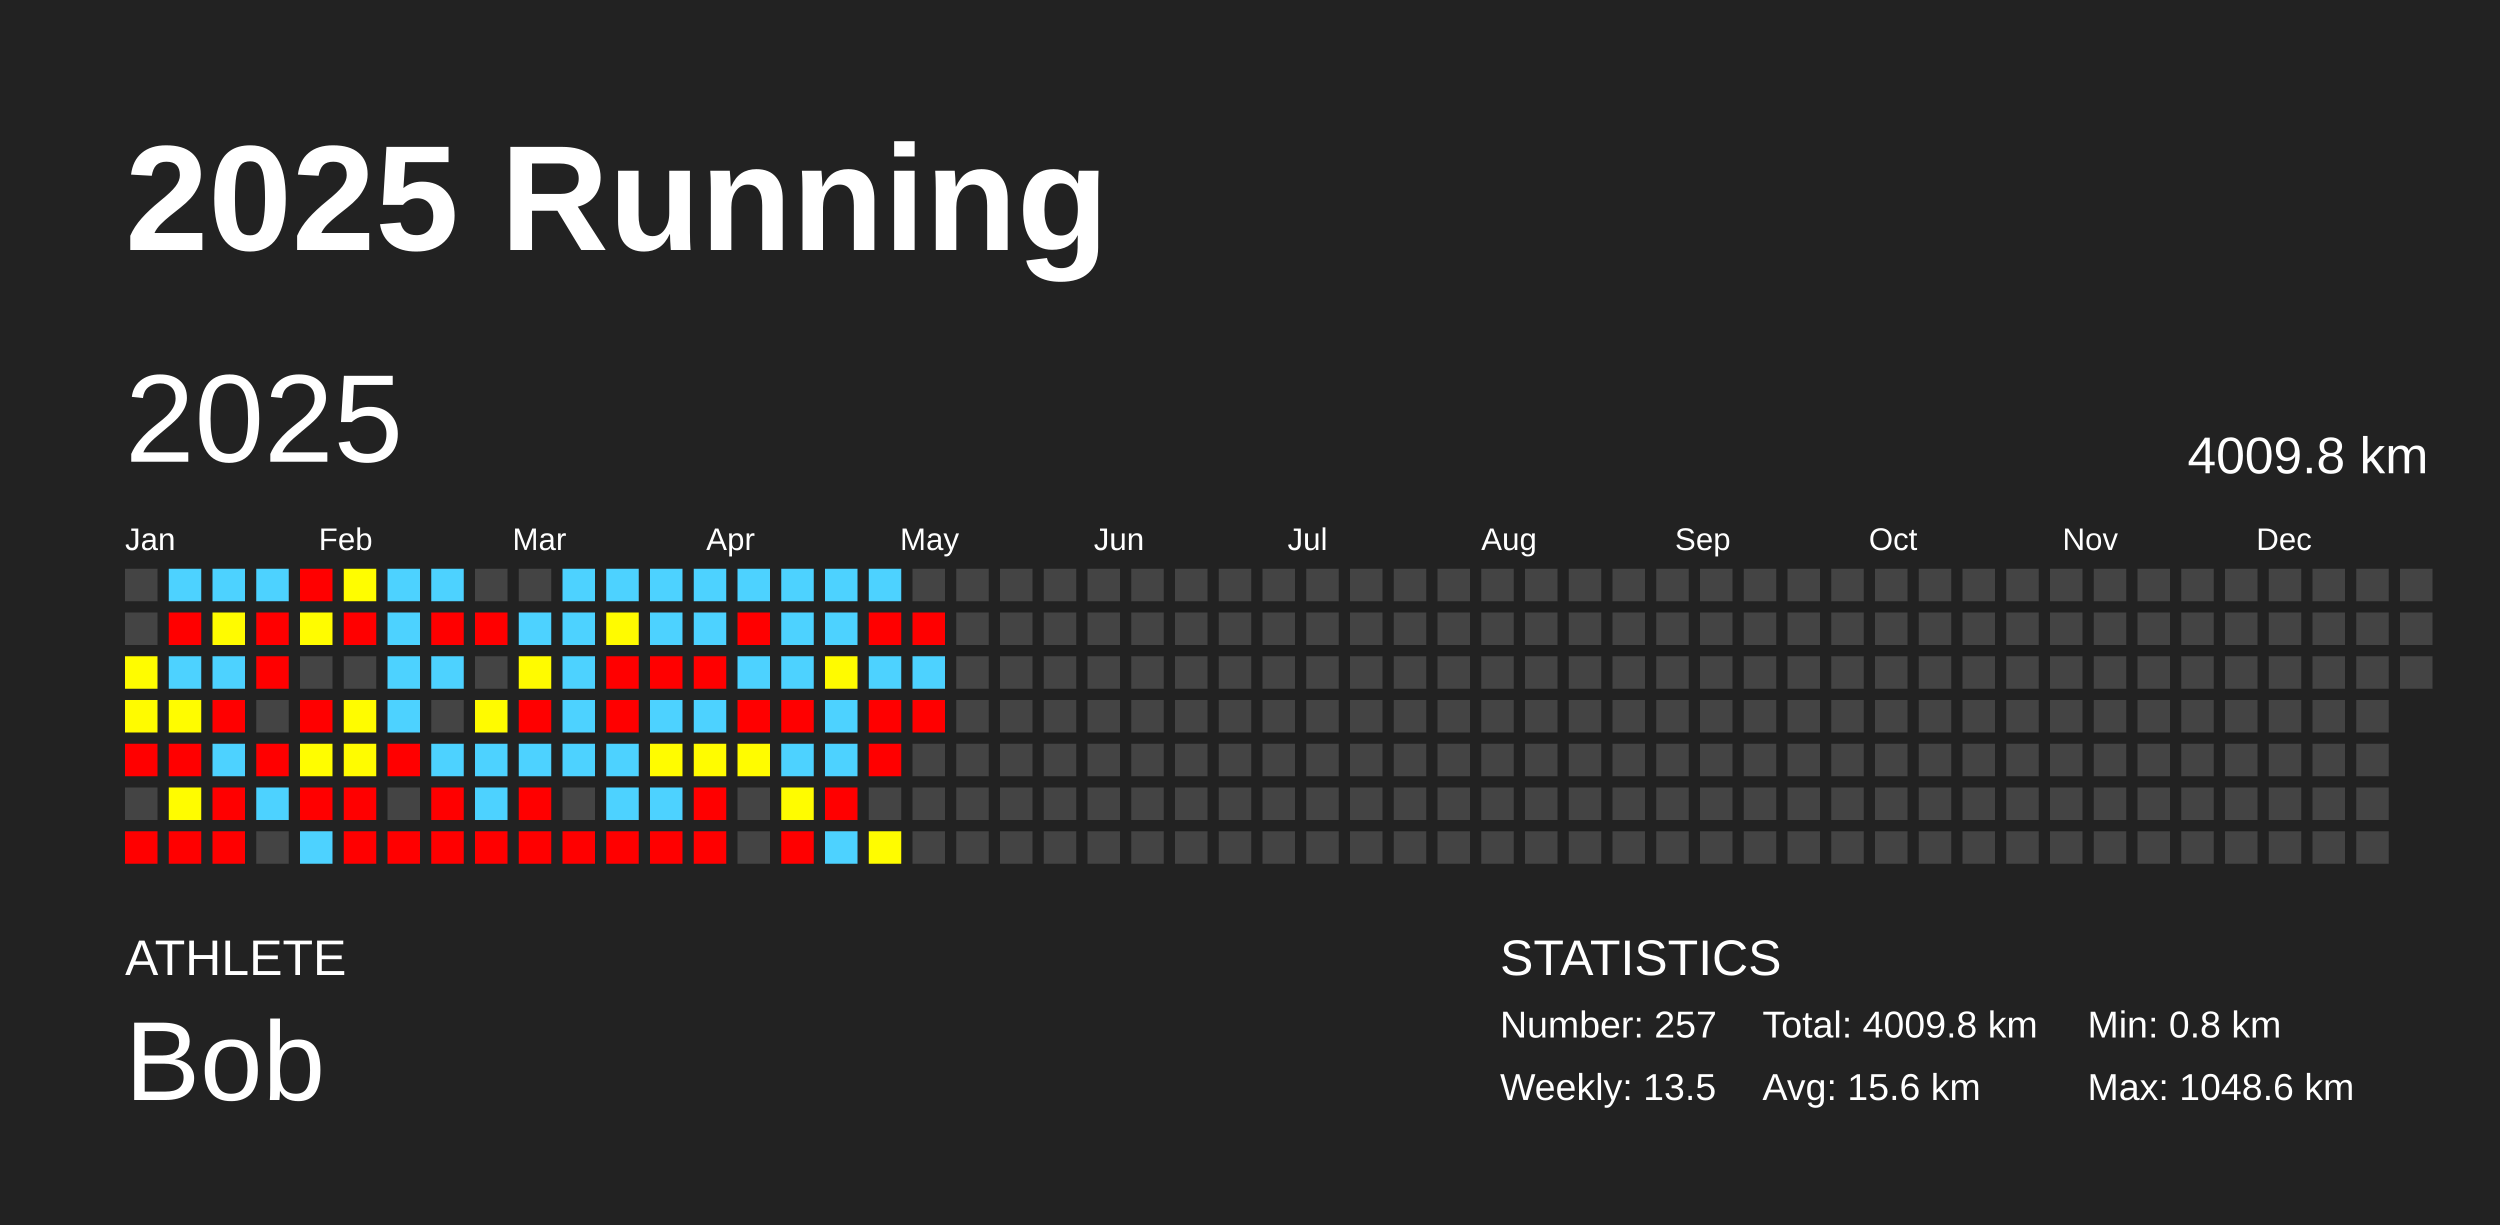
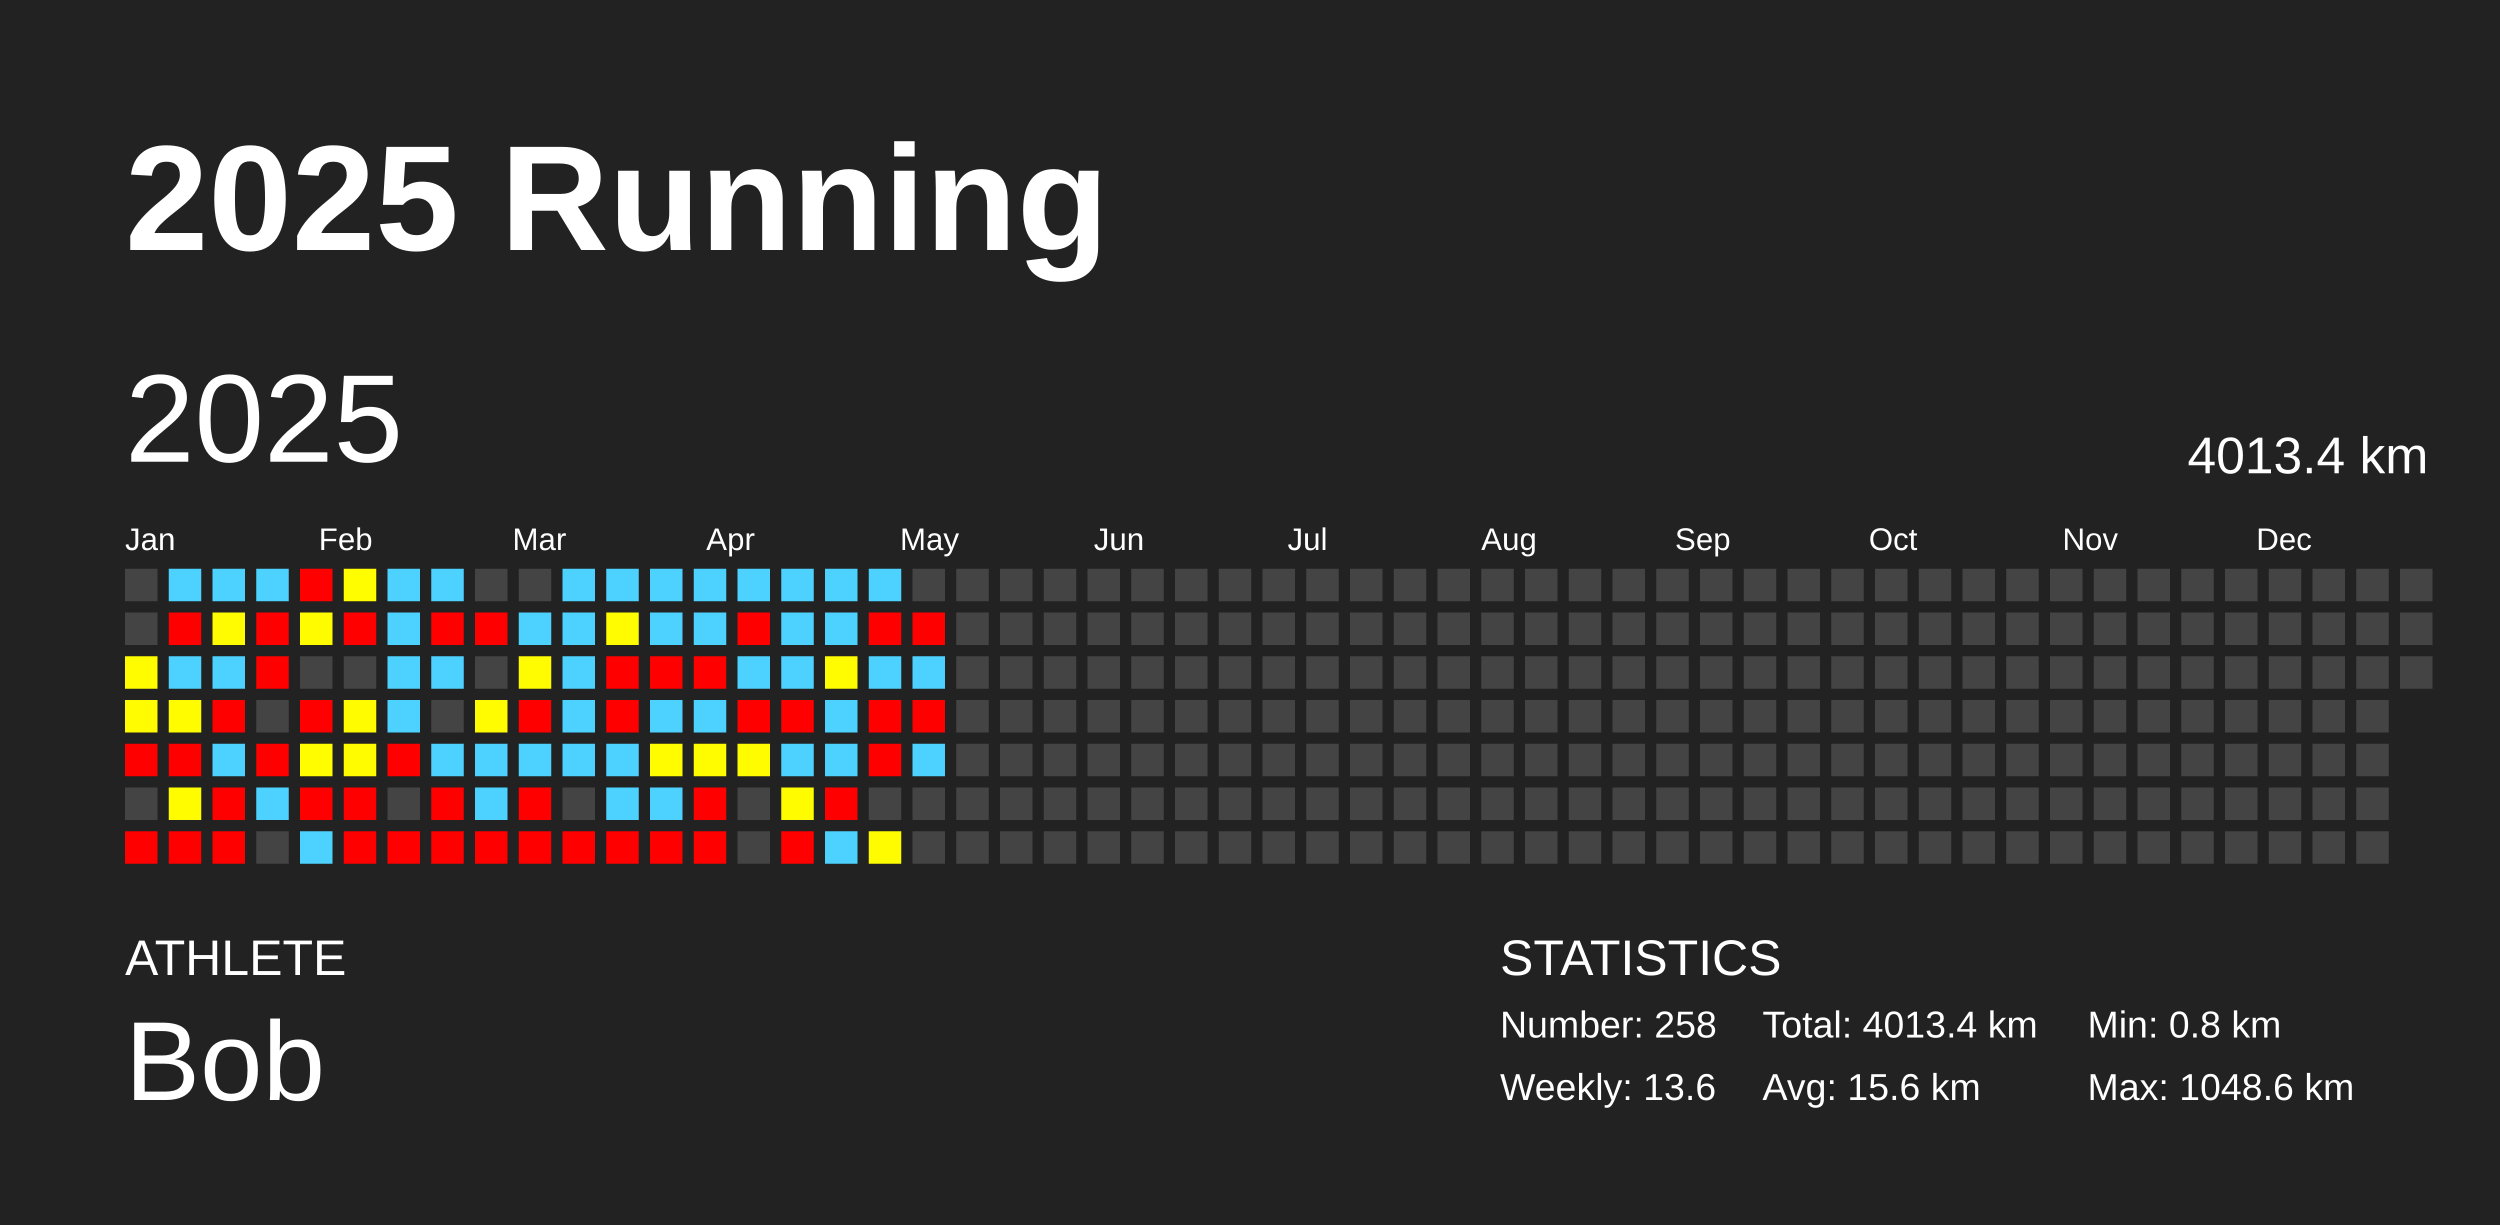
<svg xmlns="http://www.w3.org/2000/svg" baseProfile="full" height="98mm" version="1.1" viewBox="0,0,200,98" width="200mm">
  <defs />
  <rect fill="#222222" height="98" width="200" x="0" y="0" />
  <text fill="#FFFFFF" style="font-size:12px; font-family:Arial; font-weight:bold;" x="10" y="20">2025 Running</text>
  <text fill="#FFFFFF" style="font-size:4px; font-family:Arial" x="10" y="78">ATHLETE</text>
  <text fill="#FFFFFF" style="font-size:9px; font-family:Arial" x="10" y="88">Bob</text>
  <text fill="#FFFFFF" style="font-size:4px; font-family:Arial" x="120" y="78">STATISTICS</text>
-   <text fill="#FFFFFF" style="font-size:3px; font-family:Arial" x="120" y="83">Number: 257</text>
-   <text fill="#FFFFFF" style="font-size:3px; font-family:Arial" x="120" y="88">Weekly: 13.5</text>
-   <text fill="#FFFFFF" style="font-size:3px; font-family:Arial" x="141" y="83">Total: 4009.8 km</text>
+   <text fill="#FFFFFF" style="font-size:3px; font-family:Arial" x="120" y="83">Number: 258</text>
+   <text fill="#FFFFFF" style="font-size:3px; font-family:Arial" x="120" y="88">Weekly: 13.6</text>
+   <text fill="#FFFFFF" style="font-size:3px; font-family:Arial" x="141" y="83">Total: 4013.4 km</text>
  <text fill="#FFFFFF" style="font-size:3px; font-family:Arial" x="141" y="88">Avg: 15.6 km</text>
  <text fill="#FFFFFF" style="font-size:3px; font-family:Arial" x="167" y="83">Min: 0.8 km</text>
  <text fill="#FFFFFF" style="font-size:3px; font-family:Arial" x="167" y="88">Max: 1048.6 km</text>
  <text dominant-baseline="hanging" fill="#FFFFFF" style="font-size:10.0px; font-family:Arial;" x="10" y="30">2025</text>
-   <text dominant-baseline="hanging" fill="#FFFFFF" style="font-size:4.125px; font-family:Arial;" x="175" y="35">4009.8 km</text>
+   <text dominant-baseline="hanging" fill="#FFFFFF" style="font-size:4.125px; font-family:Arial;" x="175" y="35">4013.4 km</text>
  <text fill="#FFFFFF" style="font-size:2.5px; font-family:Arial" x="10.0" y="44">Jan</text>
  <text fill="#FFFFFF" style="font-size:2.5px; font-family:Arial" x="25.5" y="44">Feb</text>
  <text fill="#FFFFFF" style="font-size:2.5px; font-family:Arial" x="41.0" y="44">Mar</text>
  <text fill="#FFFFFF" style="font-size:2.5px; font-family:Arial" x="56.5" y="44">Apr</text>
  <text fill="#FFFFFF" style="font-size:2.5px; font-family:Arial" x="72.0" y="44">May</text>
  <text fill="#FFFFFF" style="font-size:2.5px; font-family:Arial" x="87.5" y="44">Jun</text>
  <text fill="#FFFFFF" style="font-size:2.5px; font-family:Arial" x="103.0" y="44">Jul</text>
  <text fill="#FFFFFF" style="font-size:2.5px; font-family:Arial" x="118.5" y="44">Aug</text>
  <text fill="#FFFFFF" style="font-size:2.5px; font-family:Arial" x="134.0" y="44">Sep</text>
  <text fill="#FFFFFF" style="font-size:2.5px; font-family:Arial" x="149.5" y="44">Oct</text>
  <text fill="#FFFFFF" style="font-size:2.5px; font-family:Arial" x="165.0" y="44">Nov</text>
  <text fill="#FFFFFF" style="font-size:2.5px; font-family:Arial" x="180.5" y="44">Dec</text>
  <rect fill="#444444" height="2.6" width="2.6" x="10.0" y="45.5" />
  <rect fill="#444444" height="2.6" width="2.6" x="10.0" y="49.0" />
  <rect fill="#fffc00" height="2.6" width="2.6" x="10.0" y="52.5" />
  <rect fill="#fffb00" height="2.6" width="2.6" x="10.0" y="56.0" />
  <rect fill="red" height="2.6" width="2.6" x="10.0" y="59.5" />
  <rect fill="#444444" height="2.6" width="2.6" x="10.0" y="63.0" />
  <rect fill="red" height="2.6" width="2.6" x="10.0" y="66.5" />
  <rect fill="#4dd2ff" height="2.6" width="2.6" x="13.5" y="45.5" />
  <rect fill="red" height="2.6" width="2.6" x="13.5" y="49.0" />
  <rect fill="#4dd2ff" height="2.6" width="2.6" x="13.5" y="52.5" />
  <rect fill="#fffc00" height="2.6" width="2.6" x="13.5" y="56.0" />
  <rect fill="red" height="2.6" width="2.6" x="13.5" y="59.5" />
  <rect fill="#fffc00" height="2.6" width="2.6" x="13.5" y="63.0" />
  <rect fill="red" height="2.6" width="2.6" x="13.5" y="66.5" />
  <rect fill="#4dd2ff" height="2.6" width="2.6" x="17.0" y="45.5" />
  <rect fill="#fffb00" height="2.6" width="2.6" x="17.0" y="49.0" />
  <rect fill="#4dd2ff" height="2.6" width="2.6" x="17.0" y="52.5" />
  <rect fill="red" height="2.6" width="2.6" x="17.0" y="56.0" />
  <rect fill="#4dd2ff" height="2.6" width="2.6" x="17.0" y="59.5" />
  <rect fill="red" height="2.6" width="2.6" x="17.0" y="63.0" />
  <rect fill="red" height="2.6" width="2.6" x="17.0" y="66.5" />
  <rect fill="#4dd2ff" height="2.6" width="2.6" x="20.5" y="45.5" />
  <rect fill="red" height="2.6" width="2.6" x="20.5" y="49.0" />
  <rect fill="red" height="2.6" width="2.6" x="20.5" y="52.5" />
  <rect fill="#444444" height="2.6" width="2.6" x="20.5" y="56.0" />
  <rect fill="red" height="2.6" width="2.6" x="20.5" y="59.5" />
  <rect fill="#4dd2ff" height="2.6" width="2.6" x="20.5" y="63.0" />
  <rect fill="#444444" height="2.6" width="2.6" x="20.5" y="66.5" />
  <rect fill="red" height="2.6" width="2.6" x="24.0" y="45.5" />
  <rect fill="#fffc00" height="2.6" width="2.6" x="24.0" y="49.0" />
  <rect fill="#444444" height="2.6" width="2.6" x="24.0" y="52.5" />
  <rect fill="red" height="2.6" width="2.6" x="24.0" y="56.0" />
  <rect fill="#fffd00" height="2.6" width="2.6" x="24.0" y="59.5" />
  <rect fill="red" height="2.6" width="2.6" x="24.0" y="63.0" />
  <rect fill="#4dd2ff" height="2.6" width="2.6" x="24.0" y="66.5" />
  <rect fill="#fffd00" height="2.6" width="2.6" x="27.5" y="45.5" />
  <rect fill="red" height="2.6" width="2.6" x="27.5" y="49.0" />
  <rect fill="#444444" height="2.6" width="2.6" x="27.5" y="52.5" />
  <rect fill="#fffc00" height="2.6" width="2.6" x="27.5" y="56.0" />
  <rect fill="#fffc00" height="2.6" width="2.6" x="27.5" y="59.5" />
  <rect fill="red" height="2.6" width="2.6" x="27.5" y="63.0" />
  <rect fill="red" height="2.6" width="2.6" x="27.5" y="66.5" />
  <rect fill="#4dd2ff" height="2.6" width="2.6" x="31.0" y="45.5" />
  <rect fill="#4dd2ff" height="2.6" width="2.6" x="31.0" y="49.0" />
  <rect fill="#4dd2ff" height="2.6" width="2.6" x="31.0" y="52.5" />
  <rect fill="#4dd2ff" height="2.6" width="2.6" x="31.0" y="56.0" />
  <rect fill="red" height="2.6" width="2.6" x="31.0" y="59.5" />
  <rect fill="#444444" height="2.6" width="2.6" x="31.0" y="63.0" />
  <rect fill="red" height="2.6" width="2.6" x="31.0" y="66.5" />
  <rect fill="#4dd2ff" height="2.6" width="2.6" x="34.5" y="45.5" />
  <rect fill="red" height="2.6" width="2.6" x="34.5" y="49.0" />
  <rect fill="#4dd2ff" height="2.6" width="2.6" x="34.5" y="52.5" />
  <rect fill="#444444" height="2.6" width="2.6" x="34.5" y="56.0" />
  <rect fill="#4dd2ff" height="2.6" width="2.6" x="34.5" y="59.5" />
  <rect fill="red" height="2.6" width="2.6" x="34.5" y="63.0" />
  <rect fill="red" height="2.6" width="2.6" x="34.5" y="66.5" />
  <rect fill="#444444" height="2.6" width="2.6" x="38.0" y="45.5" />
  <rect fill="red" height="2.6" width="2.6" x="38.0" y="49.0" />
  <rect fill="#444444" height="2.6" width="2.6" x="38.0" y="52.5" />
  <rect fill="#fffb00" height="2.6" width="2.6" x="38.0" y="56.0" />
  <rect fill="#4dd2ff" height="2.6" width="2.6" x="38.0" y="59.5" />
  <rect fill="#4dd2ff" height="2.6" width="2.6" x="38.0" y="63.0" />
  <rect fill="red" height="2.6" width="2.6" x="38.0" y="66.5" />
  <rect fill="#444444" height="2.6" width="2.6" x="41.5" y="45.5" />
  <rect fill="#4dd2ff" height="2.6" width="2.6" x="41.5" y="49.0" />
  <rect fill="#fffb00" height="2.6" width="2.6" x="41.5" y="52.5" />
  <rect fill="red" height="2.6" width="2.6" x="41.5" y="56.0" />
  <rect fill="#4dd2ff" height="2.6" width="2.6" x="41.5" y="59.5" />
  <rect fill="red" height="2.6" width="2.6" x="41.5" y="63.0" />
  <rect fill="red" height="2.6" width="2.6" x="41.5" y="66.5" />
  <rect fill="#4dd2ff" height="2.6" width="2.6" x="45.0" y="45.5" />
  <rect fill="#4dd2ff" height="2.6" width="2.6" x="45.0" y="49.0" />
  <rect fill="#4dd2ff" height="2.6" width="2.6" x="45.0" y="52.5" />
  <rect fill="#4dd2ff" height="2.6" width="2.6" x="45.0" y="56.0" />
  <rect fill="#4dd2ff" height="2.6" width="2.6" x="45.0" y="59.5" />
  <rect fill="#444444" height="2.6" width="2.6" x="45.0" y="63.0" />
  <rect fill="red" height="2.6" width="2.6" x="45.0" y="66.5" />
  <rect fill="#4dd2ff" height="2.6" width="2.6" x="48.5" y="45.5" />
  <rect fill="#fffb00" height="2.6" width="2.6" x="48.5" y="49.0" />
  <rect fill="red" height="2.6" width="2.6" x="48.5" y="52.5" />
  <rect fill="red" height="2.6" width="2.6" x="48.5" y="56.0" />
  <rect fill="#4dd2ff" height="2.6" width="2.6" x="48.5" y="59.5" />
  <rect fill="#4dd2ff" height="2.6" width="2.6" x="48.5" y="63.0" />
  <rect fill="red" height="2.6" width="2.6" x="48.5" y="66.5" />
  <rect fill="#4dd2ff" height="2.6" width="2.6" x="52.0" y="45.5" />
  <rect fill="#4dd2ff" height="2.6" width="2.6" x="52.0" y="49.0" />
  <rect fill="red" height="2.6" width="2.6" x="52.0" y="52.5" />
  <rect fill="#4dd2ff" height="2.6" width="2.6" x="52.0" y="56.0" />
  <rect fill="#fffc00" height="2.6" width="2.6" x="52.0" y="59.5" />
  <rect fill="#4dd2ff" height="2.6" width="2.6" x="52.0" y="63.0" />
  <rect fill="red" height="2.6" width="2.6" x="52.0" y="66.5" />
  <rect fill="#4dd2ff" height="2.6" width="2.6" x="55.5" y="45.5" />
  <rect fill="#4dd2ff" height="2.6" width="2.6" x="55.5" y="49.0" />
  <rect fill="red" height="2.6" width="2.6" x="55.5" y="52.5" />
  <rect fill="#4dd2ff" height="2.6" width="2.6" x="55.5" y="56.0" />
  <rect fill="#fffc00" height="2.6" width="2.6" x="55.5" y="59.5" />
  <rect fill="red" height="2.6" width="2.6" x="55.5" y="63.0" />
  <rect fill="red" height="2.6" width="2.6" x="55.5" y="66.5" />
  <rect fill="#4dd2ff" height="2.6" width="2.6" x="59.0" y="45.5" />
  <rect fill="red" height="2.6" width="2.6" x="59.0" y="49.0" />
  <rect fill="#4dd2ff" height="2.6" width="2.6" x="59.0" y="52.5" />
  <rect fill="red" height="2.6" width="2.6" x="59.0" y="56.0" />
  <rect fill="#fffc00" height="2.6" width="2.6" x="59.0" y="59.5" />
  <rect fill="#444444" height="2.6" width="2.6" x="59.0" y="63.0" />
  <rect fill="#444444" height="2.6" width="2.6" x="59.0" y="66.5" />
  <rect fill="#4dd2ff" height="2.6" width="2.6" x="62.5" y="45.5" />
  <rect fill="#4dd2ff" height="2.6" width="2.6" x="62.5" y="49.0" />
  <rect fill="#4dd2ff" height="2.6" width="2.6" x="62.5" y="52.5" />
  <rect fill="red" height="2.6" width="2.6" x="62.5" y="56.0" />
  <rect fill="#4dd2ff" height="2.6" width="2.6" x="62.5" y="59.5" />
  <rect fill="#fffc00" height="2.6" width="2.6" x="62.5" y="63.0" />
  <rect fill="red" height="2.6" width="2.6" x="62.5" y="66.5" />
  <rect fill="#4dd2ff" height="2.6" width="2.6" x="66.0" y="45.5" />
  <rect fill="#4dd2ff" height="2.6" width="2.6" x="66.0" y="49.0" />
  <rect fill="#fffb00" height="2.6" width="2.6" x="66.0" y="52.5" />
  <rect fill="#4dd2ff" height="2.6" width="2.6" x="66.0" y="56.0" />
  <rect fill="#4dd2ff" height="2.6" width="2.6" x="66.0" y="59.5" />
  <rect fill="red" height="2.6" width="2.6" x="66.0" y="63.0" />
  <rect fill="#4dd2ff" height="2.6" width="2.6" x="66.0" y="66.5" />
  <rect fill="#4dd2ff" height="2.6" width="2.6" x="69.5" y="45.5" />
  <rect fill="red" height="2.6" width="2.6" x="69.5" y="49.0" />
  <rect fill="#4dd2ff" height="2.6" width="2.6" x="69.5" y="52.5" />
  <rect fill="red" height="2.6" width="2.6" x="69.5" y="56.0" />
  <rect fill="red" height="2.6" width="2.6" x="69.5" y="59.5" />
  <rect fill="#444444" height="2.6" width="2.6" x="69.5" y="63.0" />
  <rect fill="#fffc00" height="2.6" width="2.6" x="69.5" y="66.5" />
  <rect fill="#444444" height="2.6" width="2.6" x="73.0" y="45.5" />
  <rect fill="red" height="2.6" width="2.6" x="73.0" y="49.0" />
  <rect fill="#4dd2ff" height="2.6" width="2.6" x="73.0" y="52.5" />
  <rect fill="red" height="2.6" width="2.6" x="73.0" y="56.0" />
-   <rect fill="#444444" height="2.6" width="2.6" x="73.0" y="59.5" />
+   <rect fill="#4dd2ff" height="2.6" width="2.6" x="73.0" y="59.5" />
  <rect fill="#444444" height="2.6" width="2.6" x="73.0" y="63.0" />
  <rect fill="#444444" height="2.6" width="2.6" x="73.0" y="66.5" />
  <rect fill="#444444" height="2.6" width="2.6" x="76.5" y="45.5" />
  <rect fill="#444444" height="2.6" width="2.6" x="76.5" y="49.0" />
  <rect fill="#444444" height="2.6" width="2.6" x="76.5" y="52.5" />
  <rect fill="#444444" height="2.6" width="2.6" x="76.5" y="56.0" />
  <rect fill="#444444" height="2.6" width="2.6" x="76.5" y="59.5" />
  <rect fill="#444444" height="2.6" width="2.6" x="76.5" y="63.0" />
  <rect fill="#444444" height="2.6" width="2.6" x="76.5" y="66.5" />
  <rect fill="#444444" height="2.6" width="2.6" x="80.0" y="45.5" />
  <rect fill="#444444" height="2.6" width="2.6" x="80.0" y="49.0" />
  <rect fill="#444444" height="2.6" width="2.6" x="80.0" y="52.5" />
  <rect fill="#444444" height="2.6" width="2.6" x="80.0" y="56.0" />
  <rect fill="#444444" height="2.6" width="2.6" x="80.0" y="59.5" />
  <rect fill="#444444" height="2.6" width="2.6" x="80.0" y="63.0" />
  <rect fill="#444444" height="2.6" width="2.6" x="80.0" y="66.5" />
  <rect fill="#444444" height="2.6" width="2.6" x="83.5" y="45.5" />
  <rect fill="#444444" height="2.6" width="2.6" x="83.5" y="49.0" />
  <rect fill="#444444" height="2.6" width="2.6" x="83.5" y="52.5" />
  <rect fill="#444444" height="2.6" width="2.6" x="83.5" y="56.0" />
  <rect fill="#444444" height="2.6" width="2.6" x="83.5" y="59.5" />
  <rect fill="#444444" height="2.6" width="2.6" x="83.5" y="63.0" />
  <rect fill="#444444" height="2.6" width="2.6" x="83.5" y="66.5" />
  <rect fill="#444444" height="2.6" width="2.6" x="87.0" y="45.5" />
  <rect fill="#444444" height="2.6" width="2.6" x="87.0" y="49.0" />
  <rect fill="#444444" height="2.6" width="2.6" x="87.0" y="52.5" />
  <rect fill="#444444" height="2.6" width="2.6" x="87.0" y="56.0" />
  <rect fill="#444444" height="2.6" width="2.6" x="87.0" y="59.5" />
  <rect fill="#444444" height="2.6" width="2.6" x="87.0" y="63.0" />
  <rect fill="#444444" height="2.6" width="2.6" x="87.0" y="66.5" />
  <rect fill="#444444" height="2.6" width="2.6" x="90.5" y="45.5" />
  <rect fill="#444444" height="2.6" width="2.6" x="90.5" y="49.0" />
  <rect fill="#444444" height="2.6" width="2.6" x="90.5" y="52.5" />
  <rect fill="#444444" height="2.6" width="2.6" x="90.5" y="56.0" />
  <rect fill="#444444" height="2.6" width="2.6" x="90.5" y="59.5" />
  <rect fill="#444444" height="2.6" width="2.6" x="90.5" y="63.0" />
  <rect fill="#444444" height="2.6" width="2.6" x="90.5" y="66.5" />
  <rect fill="#444444" height="2.6" width="2.6" x="94.0" y="45.5" />
  <rect fill="#444444" height="2.6" width="2.6" x="94.0" y="49.0" />
  <rect fill="#444444" height="2.6" width="2.6" x="94.0" y="52.5" />
  <rect fill="#444444" height="2.6" width="2.6" x="94.0" y="56.0" />
  <rect fill="#444444" height="2.6" width="2.6" x="94.0" y="59.5" />
  <rect fill="#444444" height="2.6" width="2.6" x="94.0" y="63.0" />
  <rect fill="#444444" height="2.6" width="2.6" x="94.0" y="66.5" />
  <rect fill="#444444" height="2.6" width="2.6" x="97.5" y="45.5" />
  <rect fill="#444444" height="2.6" width="2.6" x="97.5" y="49.0" />
  <rect fill="#444444" height="2.6" width="2.6" x="97.5" y="52.5" />
  <rect fill="#444444" height="2.6" width="2.6" x="97.5" y="56.0" />
  <rect fill="#444444" height="2.6" width="2.6" x="97.5" y="59.5" />
  <rect fill="#444444" height="2.6" width="2.6" x="97.5" y="63.0" />
  <rect fill="#444444" height="2.6" width="2.6" x="97.5" y="66.5" />
  <rect fill="#444444" height="2.6" width="2.6" x="101.0" y="45.5" />
  <rect fill="#444444" height="2.6" width="2.6" x="101.0" y="49.0" />
  <rect fill="#444444" height="2.6" width="2.6" x="101.0" y="52.5" />
  <rect fill="#444444" height="2.6" width="2.6" x="101.0" y="56.0" />
  <rect fill="#444444" height="2.6" width="2.6" x="101.0" y="59.5" />
  <rect fill="#444444" height="2.6" width="2.6" x="101.0" y="63.0" />
  <rect fill="#444444" height="2.6" width="2.6" x="101.0" y="66.5" />
  <rect fill="#444444" height="2.6" width="2.6" x="104.5" y="45.5" />
  <rect fill="#444444" height="2.6" width="2.6" x="104.5" y="49.0" />
  <rect fill="#444444" height="2.6" width="2.6" x="104.5" y="52.5" />
  <rect fill="#444444" height="2.6" width="2.6" x="104.5" y="56.0" />
  <rect fill="#444444" height="2.6" width="2.6" x="104.5" y="59.5" />
  <rect fill="#444444" height="2.6" width="2.6" x="104.5" y="63.0" />
  <rect fill="#444444" height="2.6" width="2.6" x="104.5" y="66.5" />
  <rect fill="#444444" height="2.6" width="2.6" x="108.0" y="45.5" />
  <rect fill="#444444" height="2.6" width="2.6" x="108.0" y="49.0" />
  <rect fill="#444444" height="2.6" width="2.6" x="108.0" y="52.5" />
  <rect fill="#444444" height="2.6" width="2.6" x="108.0" y="56.0" />
  <rect fill="#444444" height="2.6" width="2.6" x="108.0" y="59.5" />
  <rect fill="#444444" height="2.6" width="2.6" x="108.0" y="63.0" />
  <rect fill="#444444" height="2.6" width="2.6" x="108.0" y="66.5" />
  <rect fill="#444444" height="2.6" width="2.6" x="111.5" y="45.5" />
  <rect fill="#444444" height="2.6" width="2.6" x="111.5" y="49.0" />
  <rect fill="#444444" height="2.6" width="2.6" x="111.5" y="52.5" />
  <rect fill="#444444" height="2.6" width="2.6" x="111.5" y="56.0" />
  <rect fill="#444444" height="2.6" width="2.6" x="111.5" y="59.5" />
  <rect fill="#444444" height="2.6" width="2.6" x="111.5" y="63.0" />
  <rect fill="#444444" height="2.6" width="2.6" x="111.5" y="66.5" />
  <rect fill="#444444" height="2.6" width="2.6" x="115.0" y="45.5" />
  <rect fill="#444444" height="2.6" width="2.6" x="115.0" y="49.0" />
  <rect fill="#444444" height="2.6" width="2.6" x="115.0" y="52.5" />
  <rect fill="#444444" height="2.6" width="2.6" x="115.0" y="56.0" />
  <rect fill="#444444" height="2.6" width="2.6" x="115.0" y="59.5" />
  <rect fill="#444444" height="2.6" width="2.6" x="115.0" y="63.0" />
  <rect fill="#444444" height="2.6" width="2.6" x="115.0" y="66.5" />
  <rect fill="#444444" height="2.6" width="2.6" x="118.5" y="45.5" />
  <rect fill="#444444" height="2.6" width="2.6" x="118.5" y="49.0" />
  <rect fill="#444444" height="2.6" width="2.6" x="118.5" y="52.5" />
  <rect fill="#444444" height="2.6" width="2.6" x="118.5" y="56.0" />
  <rect fill="#444444" height="2.6" width="2.6" x="118.5" y="59.5" />
  <rect fill="#444444" height="2.6" width="2.6" x="118.5" y="63.0" />
  <rect fill="#444444" height="2.6" width="2.6" x="118.5" y="66.5" />
  <rect fill="#444444" height="2.6" width="2.6" x="122.0" y="45.5" />
  <rect fill="#444444" height="2.6" width="2.6" x="122.0" y="49.0" />
  <rect fill="#444444" height="2.6" width="2.6" x="122.0" y="52.5" />
  <rect fill="#444444" height="2.6" width="2.6" x="122.0" y="56.0" />
  <rect fill="#444444" height="2.6" width="2.6" x="122.0" y="59.5" />
  <rect fill="#444444" height="2.6" width="2.6" x="122.0" y="63.0" />
  <rect fill="#444444" height="2.6" width="2.6" x="122.0" y="66.5" />
  <rect fill="#444444" height="2.6" width="2.6" x="125.5" y="45.5" />
  <rect fill="#444444" height="2.6" width="2.6" x="125.5" y="49.0" />
  <rect fill="#444444" height="2.6" width="2.6" x="125.5" y="52.5" />
  <rect fill="#444444" height="2.6" width="2.6" x="125.5" y="56.0" />
  <rect fill="#444444" height="2.6" width="2.6" x="125.5" y="59.5" />
  <rect fill="#444444" height="2.6" width="2.6" x="125.5" y="63.0" />
  <rect fill="#444444" height="2.6" width="2.6" x="125.5" y="66.5" />
  <rect fill="#444444" height="2.6" width="2.6" x="129.0" y="45.5" />
  <rect fill="#444444" height="2.6" width="2.6" x="129.0" y="49.0" />
  <rect fill="#444444" height="2.6" width="2.6" x="129.0" y="52.5" />
  <rect fill="#444444" height="2.6" width="2.6" x="129.0" y="56.0" />
  <rect fill="#444444" height="2.6" width="2.6" x="129.0" y="59.5" />
  <rect fill="#444444" height="2.6" width="2.6" x="129.0" y="63.0" />
  <rect fill="#444444" height="2.6" width="2.6" x="129.0" y="66.5" />
  <rect fill="#444444" height="2.6" width="2.6" x="132.5" y="45.5" />
  <rect fill="#444444" height="2.6" width="2.6" x="132.5" y="49.0" />
  <rect fill="#444444" height="2.6" width="2.6" x="132.5" y="52.5" />
  <rect fill="#444444" height="2.6" width="2.6" x="132.5" y="56.0" />
  <rect fill="#444444" height="2.6" width="2.6" x="132.5" y="59.5" />
  <rect fill="#444444" height="2.6" width="2.6" x="132.5" y="63.0" />
  <rect fill="#444444" height="2.6" width="2.6" x="132.5" y="66.5" />
  <rect fill="#444444" height="2.6" width="2.6" x="136.0" y="45.5" />
  <rect fill="#444444" height="2.6" width="2.6" x="136.0" y="49.0" />
  <rect fill="#444444" height="2.6" width="2.6" x="136.0" y="52.5" />
  <rect fill="#444444" height="2.6" width="2.6" x="136.0" y="56.0" />
  <rect fill="#444444" height="2.6" width="2.6" x="136.0" y="59.5" />
  <rect fill="#444444" height="2.6" width="2.6" x="136.0" y="63.0" />
  <rect fill="#444444" height="2.6" width="2.6" x="136.0" y="66.5" />
  <rect fill="#444444" height="2.6" width="2.6" x="139.5" y="45.5" />
  <rect fill="#444444" height="2.6" width="2.6" x="139.5" y="49.0" />
  <rect fill="#444444" height="2.6" width="2.6" x="139.5" y="52.5" />
  <rect fill="#444444" height="2.6" width="2.6" x="139.5" y="56.0" />
  <rect fill="#444444" height="2.6" width="2.6" x="139.5" y="59.5" />
  <rect fill="#444444" height="2.6" width="2.6" x="139.5" y="63.0" />
  <rect fill="#444444" height="2.6" width="2.6" x="139.5" y="66.5" />
  <rect fill="#444444" height="2.6" width="2.6" x="143.0" y="45.5" />
  <rect fill="#444444" height="2.6" width="2.6" x="143.0" y="49.0" />
  <rect fill="#444444" height="2.6" width="2.6" x="143.0" y="52.5" />
  <rect fill="#444444" height="2.6" width="2.6" x="143.0" y="56.0" />
  <rect fill="#444444" height="2.6" width="2.6" x="143.0" y="59.5" />
  <rect fill="#444444" height="2.6" width="2.6" x="143.0" y="63.0" />
  <rect fill="#444444" height="2.6" width="2.6" x="143.0" y="66.5" />
  <rect fill="#444444" height="2.6" width="2.6" x="146.5" y="45.5" />
  <rect fill="#444444" height="2.6" width="2.6" x="146.5" y="49.0" />
  <rect fill="#444444" height="2.6" width="2.6" x="146.5" y="52.5" />
  <rect fill="#444444" height="2.6" width="2.6" x="146.5" y="56.0" />
  <rect fill="#444444" height="2.6" width="2.6" x="146.5" y="59.5" />
  <rect fill="#444444" height="2.6" width="2.6" x="146.5" y="63.0" />
  <rect fill="#444444" height="2.6" width="2.6" x="146.5" y="66.5" />
  <rect fill="#444444" height="2.6" width="2.6" x="150.0" y="45.5" />
  <rect fill="#444444" height="2.6" width="2.6" x="150.0" y="49.0" />
  <rect fill="#444444" height="2.6" width="2.6" x="150.0" y="52.5" />
  <rect fill="#444444" height="2.6" width="2.6" x="150.0" y="56.0" />
  <rect fill="#444444" height="2.6" width="2.6" x="150.0" y="59.5" />
  <rect fill="#444444" height="2.6" width="2.6" x="150.0" y="63.0" />
  <rect fill="#444444" height="2.6" width="2.6" x="150.0" y="66.5" />
  <rect fill="#444444" height="2.6" width="2.6" x="153.5" y="45.5" />
  <rect fill="#444444" height="2.6" width="2.6" x="153.5" y="49.0" />
  <rect fill="#444444" height="2.6" width="2.6" x="153.5" y="52.5" />
  <rect fill="#444444" height="2.6" width="2.6" x="153.5" y="56.0" />
  <rect fill="#444444" height="2.6" width="2.6" x="153.5" y="59.5" />
  <rect fill="#444444" height="2.6" width="2.6" x="153.5" y="63.0" />
  <rect fill="#444444" height="2.6" width="2.6" x="153.5" y="66.5" />
  <rect fill="#444444" height="2.6" width="2.6" x="157.0" y="45.5" />
  <rect fill="#444444" height="2.6" width="2.6" x="157.0" y="49.0" />
  <rect fill="#444444" height="2.6" width="2.6" x="157.0" y="52.5" />
  <rect fill="#444444" height="2.6" width="2.6" x="157.0" y="56.0" />
  <rect fill="#444444" height="2.6" width="2.6" x="157.0" y="59.5" />
  <rect fill="#444444" height="2.6" width="2.6" x="157.0" y="63.0" />
  <rect fill="#444444" height="2.6" width="2.6" x="157.0" y="66.5" />
  <rect fill="#444444" height="2.6" width="2.6" x="160.5" y="45.5" />
  <rect fill="#444444" height="2.6" width="2.6" x="160.5" y="49.0" />
  <rect fill="#444444" height="2.6" width="2.6" x="160.5" y="52.5" />
  <rect fill="#444444" height="2.6" width="2.6" x="160.5" y="56.0" />
  <rect fill="#444444" height="2.6" width="2.6" x="160.5" y="59.5" />
  <rect fill="#444444" height="2.6" width="2.6" x="160.5" y="63.0" />
  <rect fill="#444444" height="2.6" width="2.6" x="160.5" y="66.5" />
  <rect fill="#444444" height="2.6" width="2.6" x="164.0" y="45.5" />
  <rect fill="#444444" height="2.6" width="2.6" x="164.0" y="49.0" />
  <rect fill="#444444" height="2.6" width="2.6" x="164.0" y="52.5" />
  <rect fill="#444444" height="2.6" width="2.6" x="164.0" y="56.0" />
  <rect fill="#444444" height="2.6" width="2.6" x="164.0" y="59.5" />
  <rect fill="#444444" height="2.6" width="2.6" x="164.0" y="63.0" />
  <rect fill="#444444" height="2.6" width="2.6" x="164.0" y="66.5" />
  <rect fill="#444444" height="2.6" width="2.6" x="167.5" y="45.5" />
  <rect fill="#444444" height="2.6" width="2.6" x="167.5" y="49.0" />
  <rect fill="#444444" height="2.6" width="2.6" x="167.5" y="52.5" />
  <rect fill="#444444" height="2.6" width="2.6" x="167.5" y="56.0" />
  <rect fill="#444444" height="2.6" width="2.6" x="167.5" y="59.5" />
  <rect fill="#444444" height="2.6" width="2.6" x="167.5" y="63.0" />
  <rect fill="#444444" height="2.6" width="2.6" x="167.5" y="66.5" />
  <rect fill="#444444" height="2.6" width="2.6" x="171.0" y="45.5" />
  <rect fill="#444444" height="2.6" width="2.6" x="171.0" y="49.0" />
  <rect fill="#444444" height="2.6" width="2.6" x="171.0" y="52.5" />
  <rect fill="#444444" height="2.6" width="2.6" x="171.0" y="56.0" />
  <rect fill="#444444" height="2.6" width="2.6" x="171.0" y="59.5" />
  <rect fill="#444444" height="2.6" width="2.6" x="171.0" y="63.0" />
  <rect fill="#444444" height="2.6" width="2.6" x="171.0" y="66.5" />
  <rect fill="#444444" height="2.6" width="2.6" x="174.5" y="45.5" />
  <rect fill="#444444" height="2.6" width="2.6" x="174.5" y="49.0" />
  <rect fill="#444444" height="2.6" width="2.6" x="174.5" y="52.5" />
  <rect fill="#444444" height="2.6" width="2.6" x="174.5" y="56.0" />
  <rect fill="#444444" height="2.6" width="2.6" x="174.5" y="59.5" />
  <rect fill="#444444" height="2.6" width="2.6" x="174.5" y="63.0" />
  <rect fill="#444444" height="2.6" width="2.6" x="174.5" y="66.5" />
  <rect fill="#444444" height="2.6" width="2.6" x="178.0" y="45.5" />
  <rect fill="#444444" height="2.6" width="2.6" x="178.0" y="49.0" />
  <rect fill="#444444" height="2.6" width="2.6" x="178.0" y="52.5" />
  <rect fill="#444444" height="2.6" width="2.6" x="178.0" y="56.0" />
  <rect fill="#444444" height="2.6" width="2.6" x="178.0" y="59.5" />
  <rect fill="#444444" height="2.6" width="2.6" x="178.0" y="63.0" />
  <rect fill="#444444" height="2.6" width="2.6" x="178.0" y="66.5" />
  <rect fill="#444444" height="2.6" width="2.6" x="181.5" y="45.5" />
  <rect fill="#444444" height="2.6" width="2.6" x="181.5" y="49.0" />
  <rect fill="#444444" height="2.6" width="2.6" x="181.5" y="52.5" />
  <rect fill="#444444" height="2.6" width="2.6" x="181.5" y="56.0" />
  <rect fill="#444444" height="2.6" width="2.6" x="181.5" y="59.5" />
  <rect fill="#444444" height="2.6" width="2.6" x="181.5" y="63.0" />
  <rect fill="#444444" height="2.6" width="2.6" x="181.5" y="66.5" />
  <rect fill="#444444" height="2.6" width="2.6" x="185.0" y="45.5" />
  <rect fill="#444444" height="2.6" width="2.6" x="185.0" y="49.0" />
  <rect fill="#444444" height="2.6" width="2.6" x="185.0" y="52.5" />
  <rect fill="#444444" height="2.6" width="2.6" x="185.0" y="56.0" />
  <rect fill="#444444" height="2.6" width="2.6" x="185.0" y="59.5" />
  <rect fill="#444444" height="2.6" width="2.6" x="185.0" y="63.0" />
  <rect fill="#444444" height="2.6" width="2.6" x="185.0" y="66.5" />
  <rect fill="#444444" height="2.6" width="2.6" x="188.5" y="45.5" />
  <rect fill="#444444" height="2.6" width="2.6" x="188.5" y="49.0" />
  <rect fill="#444444" height="2.6" width="2.6" x="188.5" y="52.5" />
  <rect fill="#444444" height="2.6" width="2.6" x="188.5" y="56.0" />
  <rect fill="#444444" height="2.6" width="2.6" x="188.5" y="59.5" />
  <rect fill="#444444" height="2.6" width="2.6" x="188.5" y="63.0" />
  <rect fill="#444444" height="2.6" width="2.6" x="188.5" y="66.5" />
  <rect fill="#444444" height="2.6" width="2.6" x="192.0" y="45.5" />
  <rect fill="#444444" height="2.6" width="2.6" x="192.0" y="49.0" />
  <rect fill="#444444" height="2.6" width="2.6" x="192.0" y="52.5" />
</svg>
